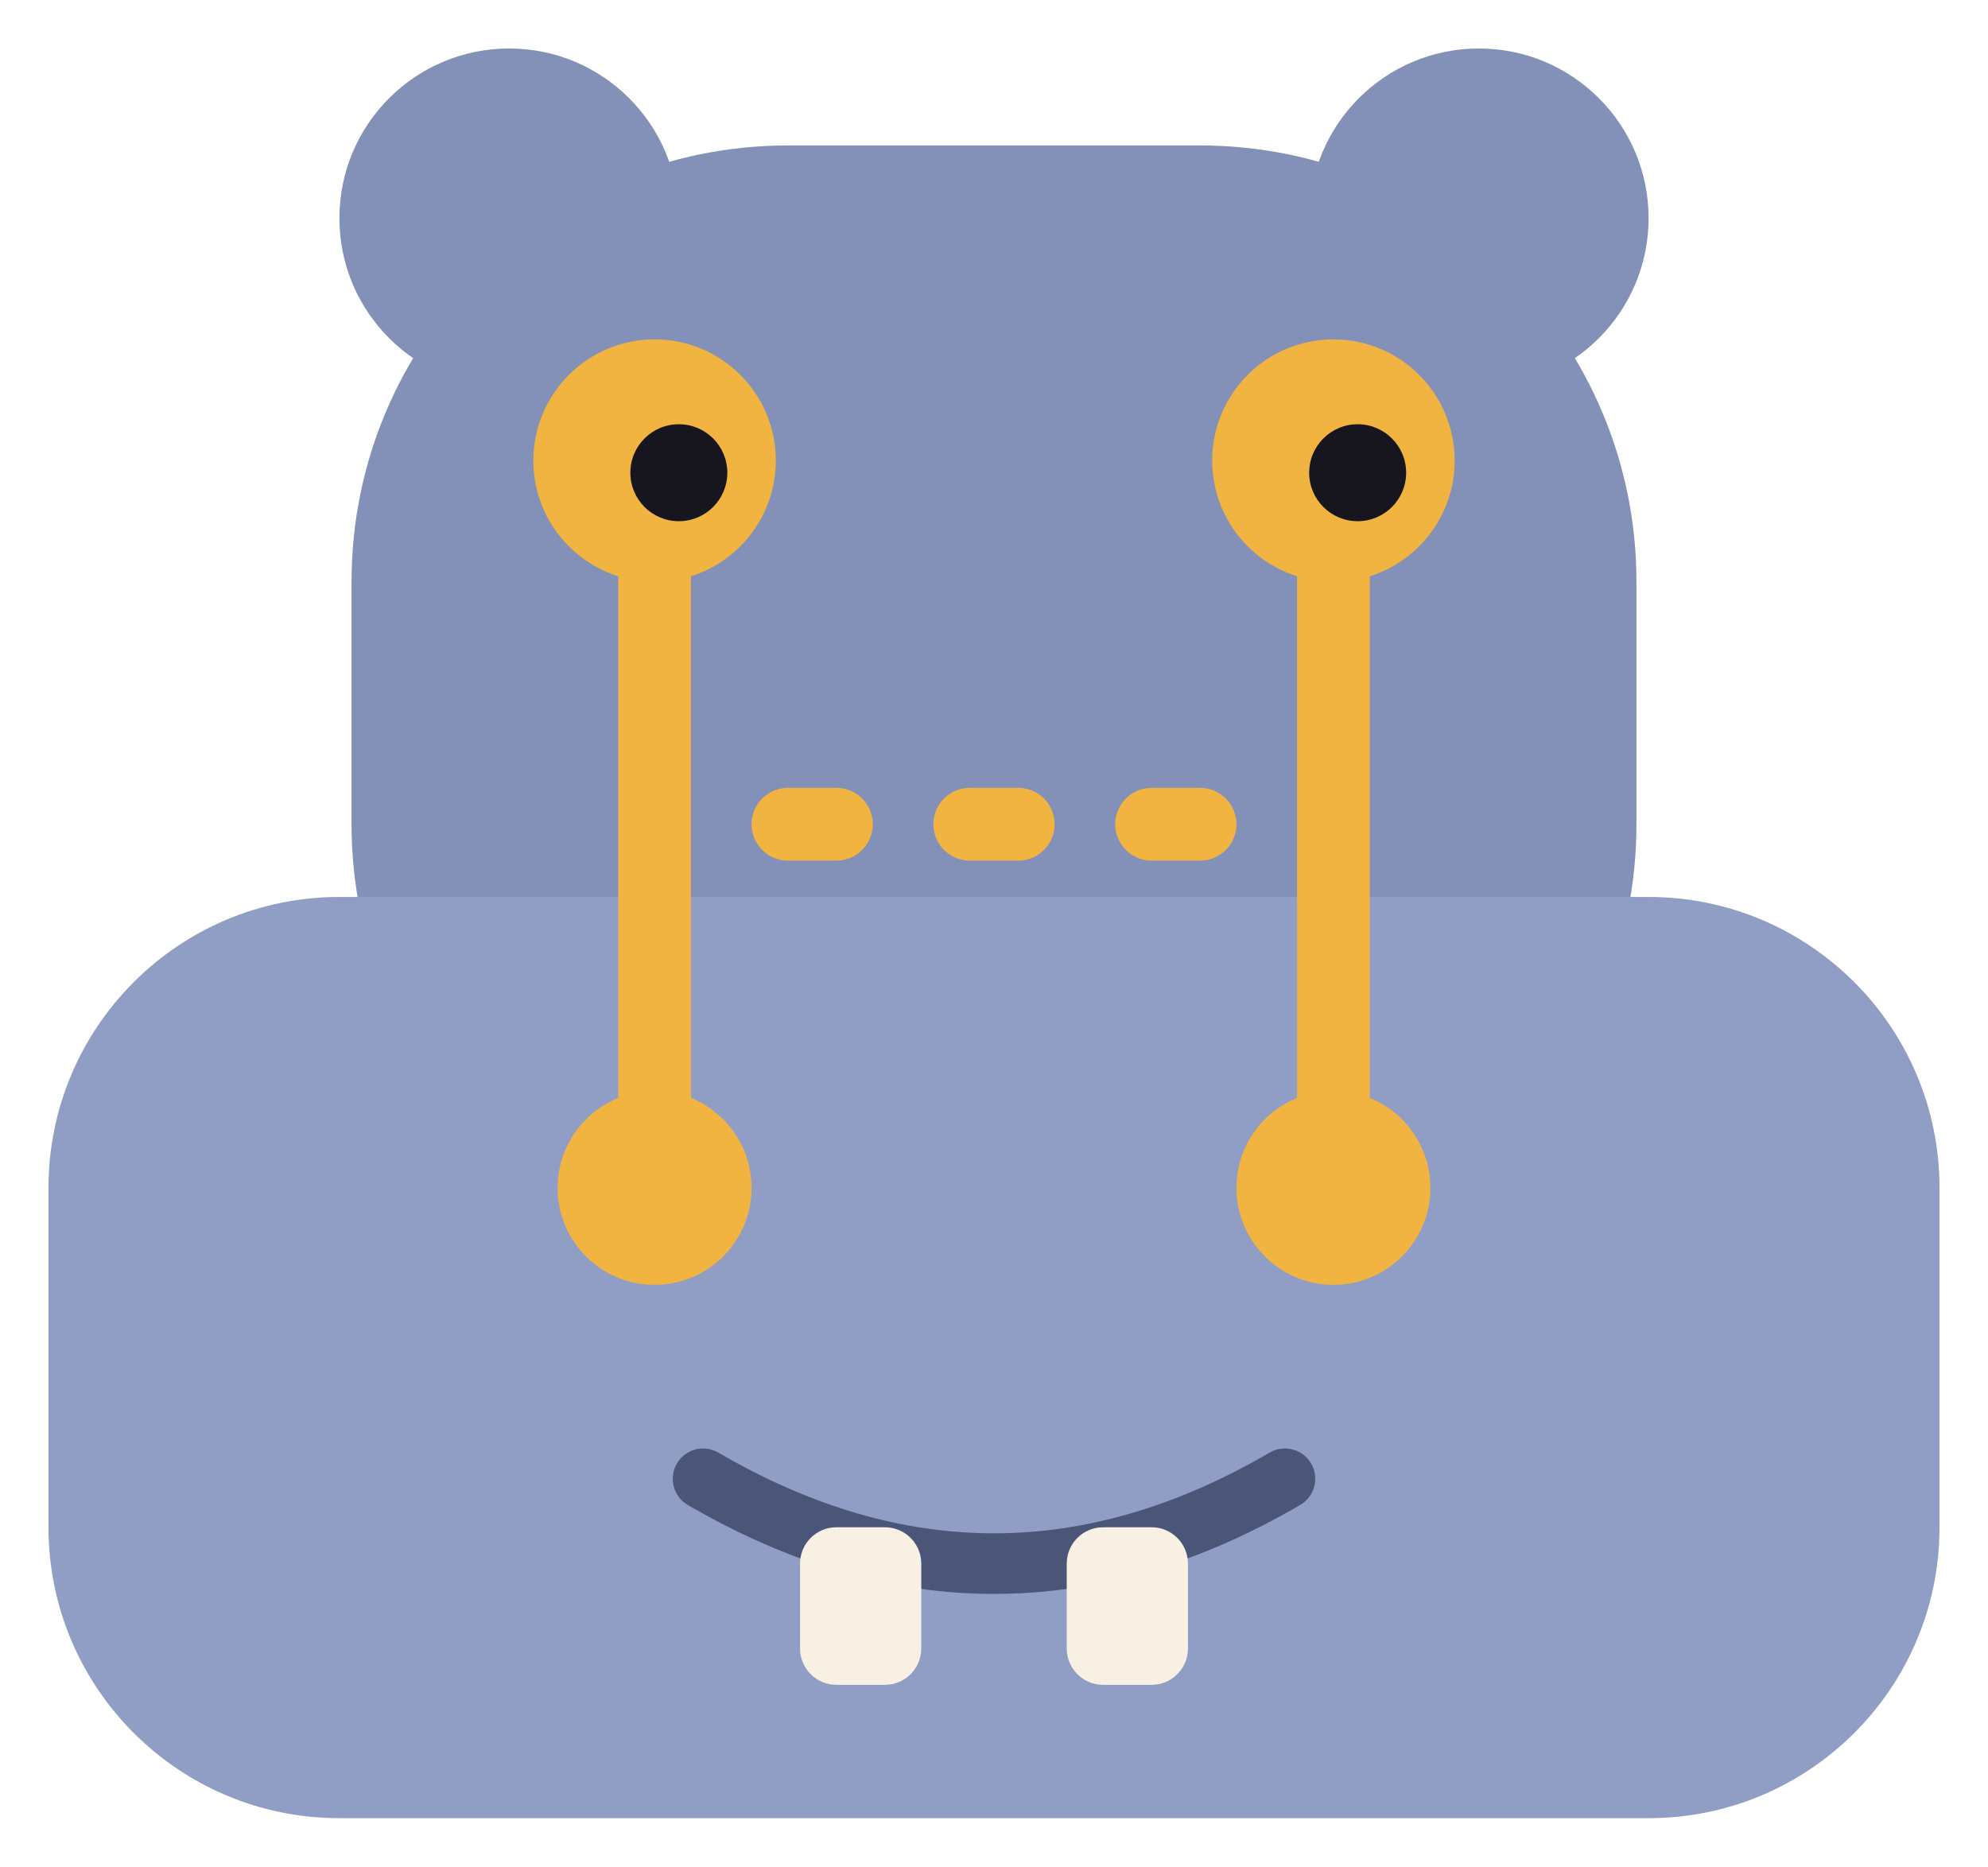
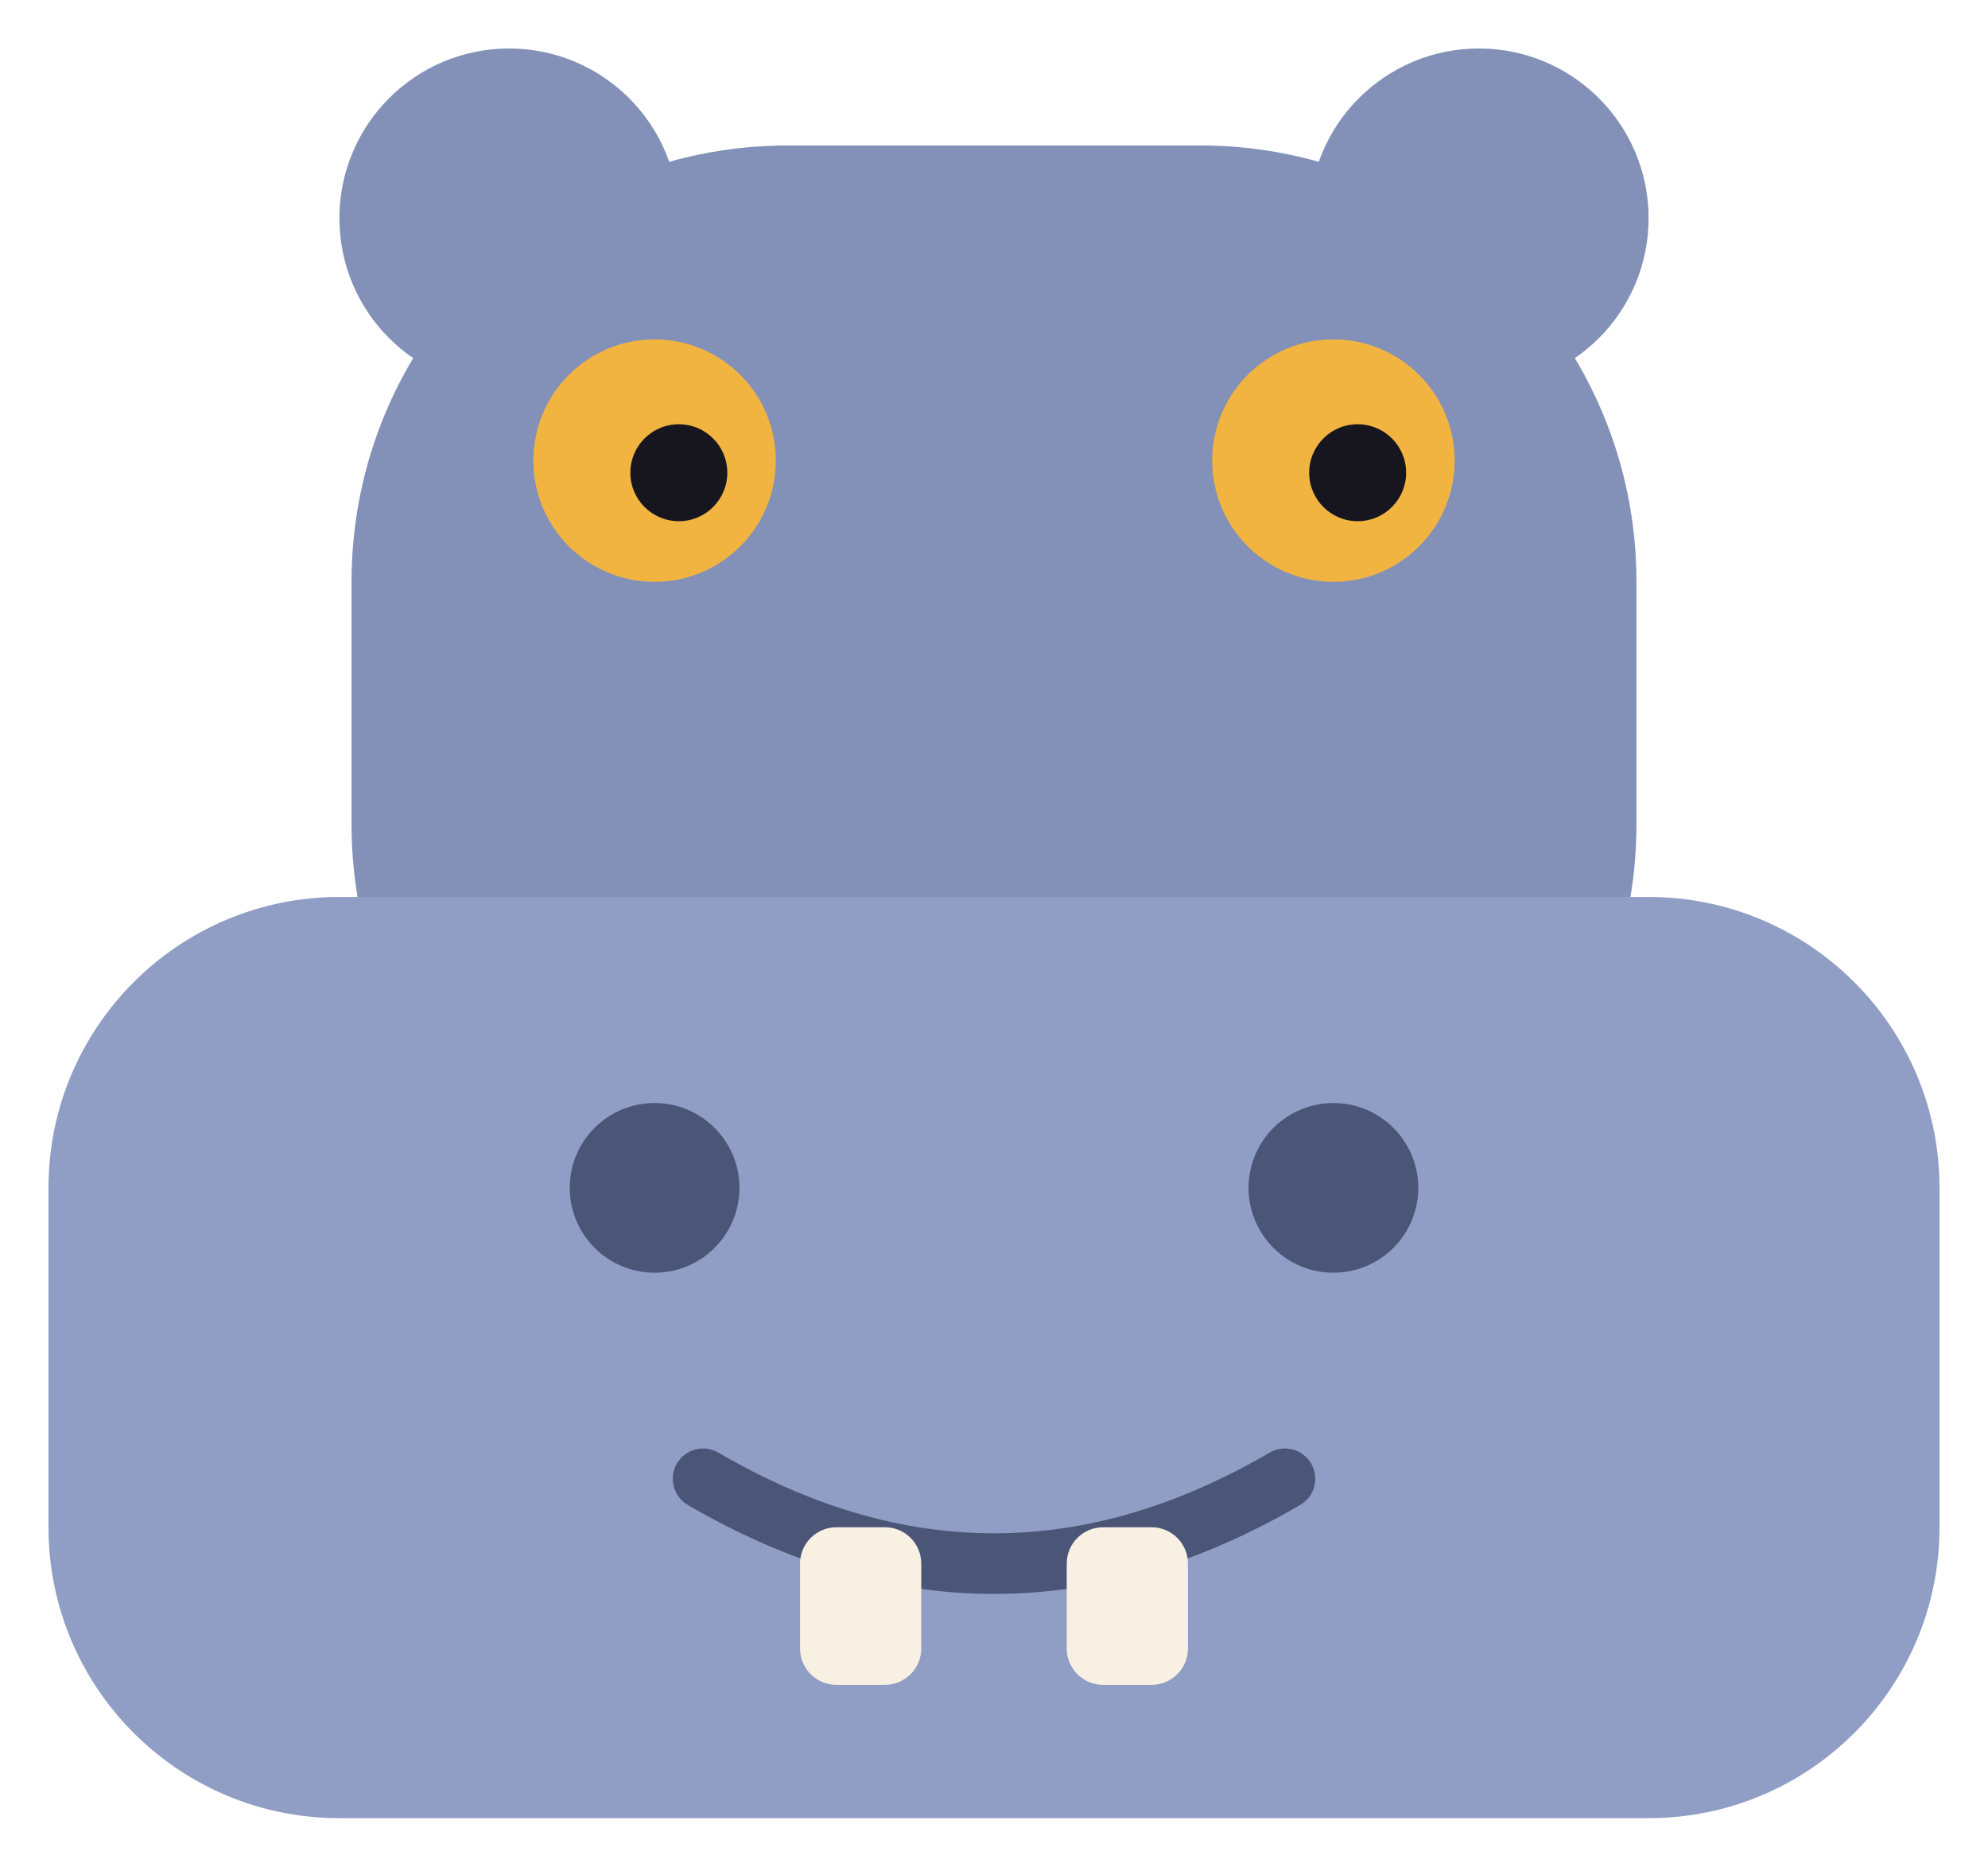
<svg xmlns="http://www.w3.org/2000/svg" viewBox="18 22 164 154" width="164" height="154" role="img" aria-labelledby="title">
  <g fill="#8391B8">
    <circle cx="60" cy="40" r="14" />
    <circle cx="140" cy="40" r="14" />
    <rect x="47" y="34" width="106" height="92" rx="36" />
  </g>
  <rect x="22" y="96" width="156" height="76" rx="24" fill="#909EC5" />
  <path d="M76 144 Q100 158 124 144" fill="none" stroke="#4B5578" stroke-width="5" stroke-linecap="round" />
  <g fill="#F7F0E3">
    <rect x="84" y="148" width="10" height="13" rx="3" />
    <rect x="106" y="148" width="10" height="13" rx="3" />
  </g>
-   <g fill="none" stroke="#F2B441" stroke-width="6" stroke-linecap="round">
-     <path d="M72 60 V120 M128 60 V120" />
-     <path d="M83 90 H117" stroke-dasharray="4 11" />
+   <g fill="#4B5578">
+     <circle cx="72" cy="120" r="7" />
+     <circle cx="128" cy="120" r="7" />
  </g>
  <g fill="#F2B441">
-     <circle cx="72" cy="120" r="8" />
-     <circle cx="128" cy="120" r="8" />
    <circle cx="72" cy="60" r="10" />
    <circle cx="128" cy="60" r="10" />
  </g>
  <g fill="#17161F">
    <circle cx="74" cy="61" r="4" />
    <circle cx="130" cy="61" r="4" />
  </g>
</svg>
